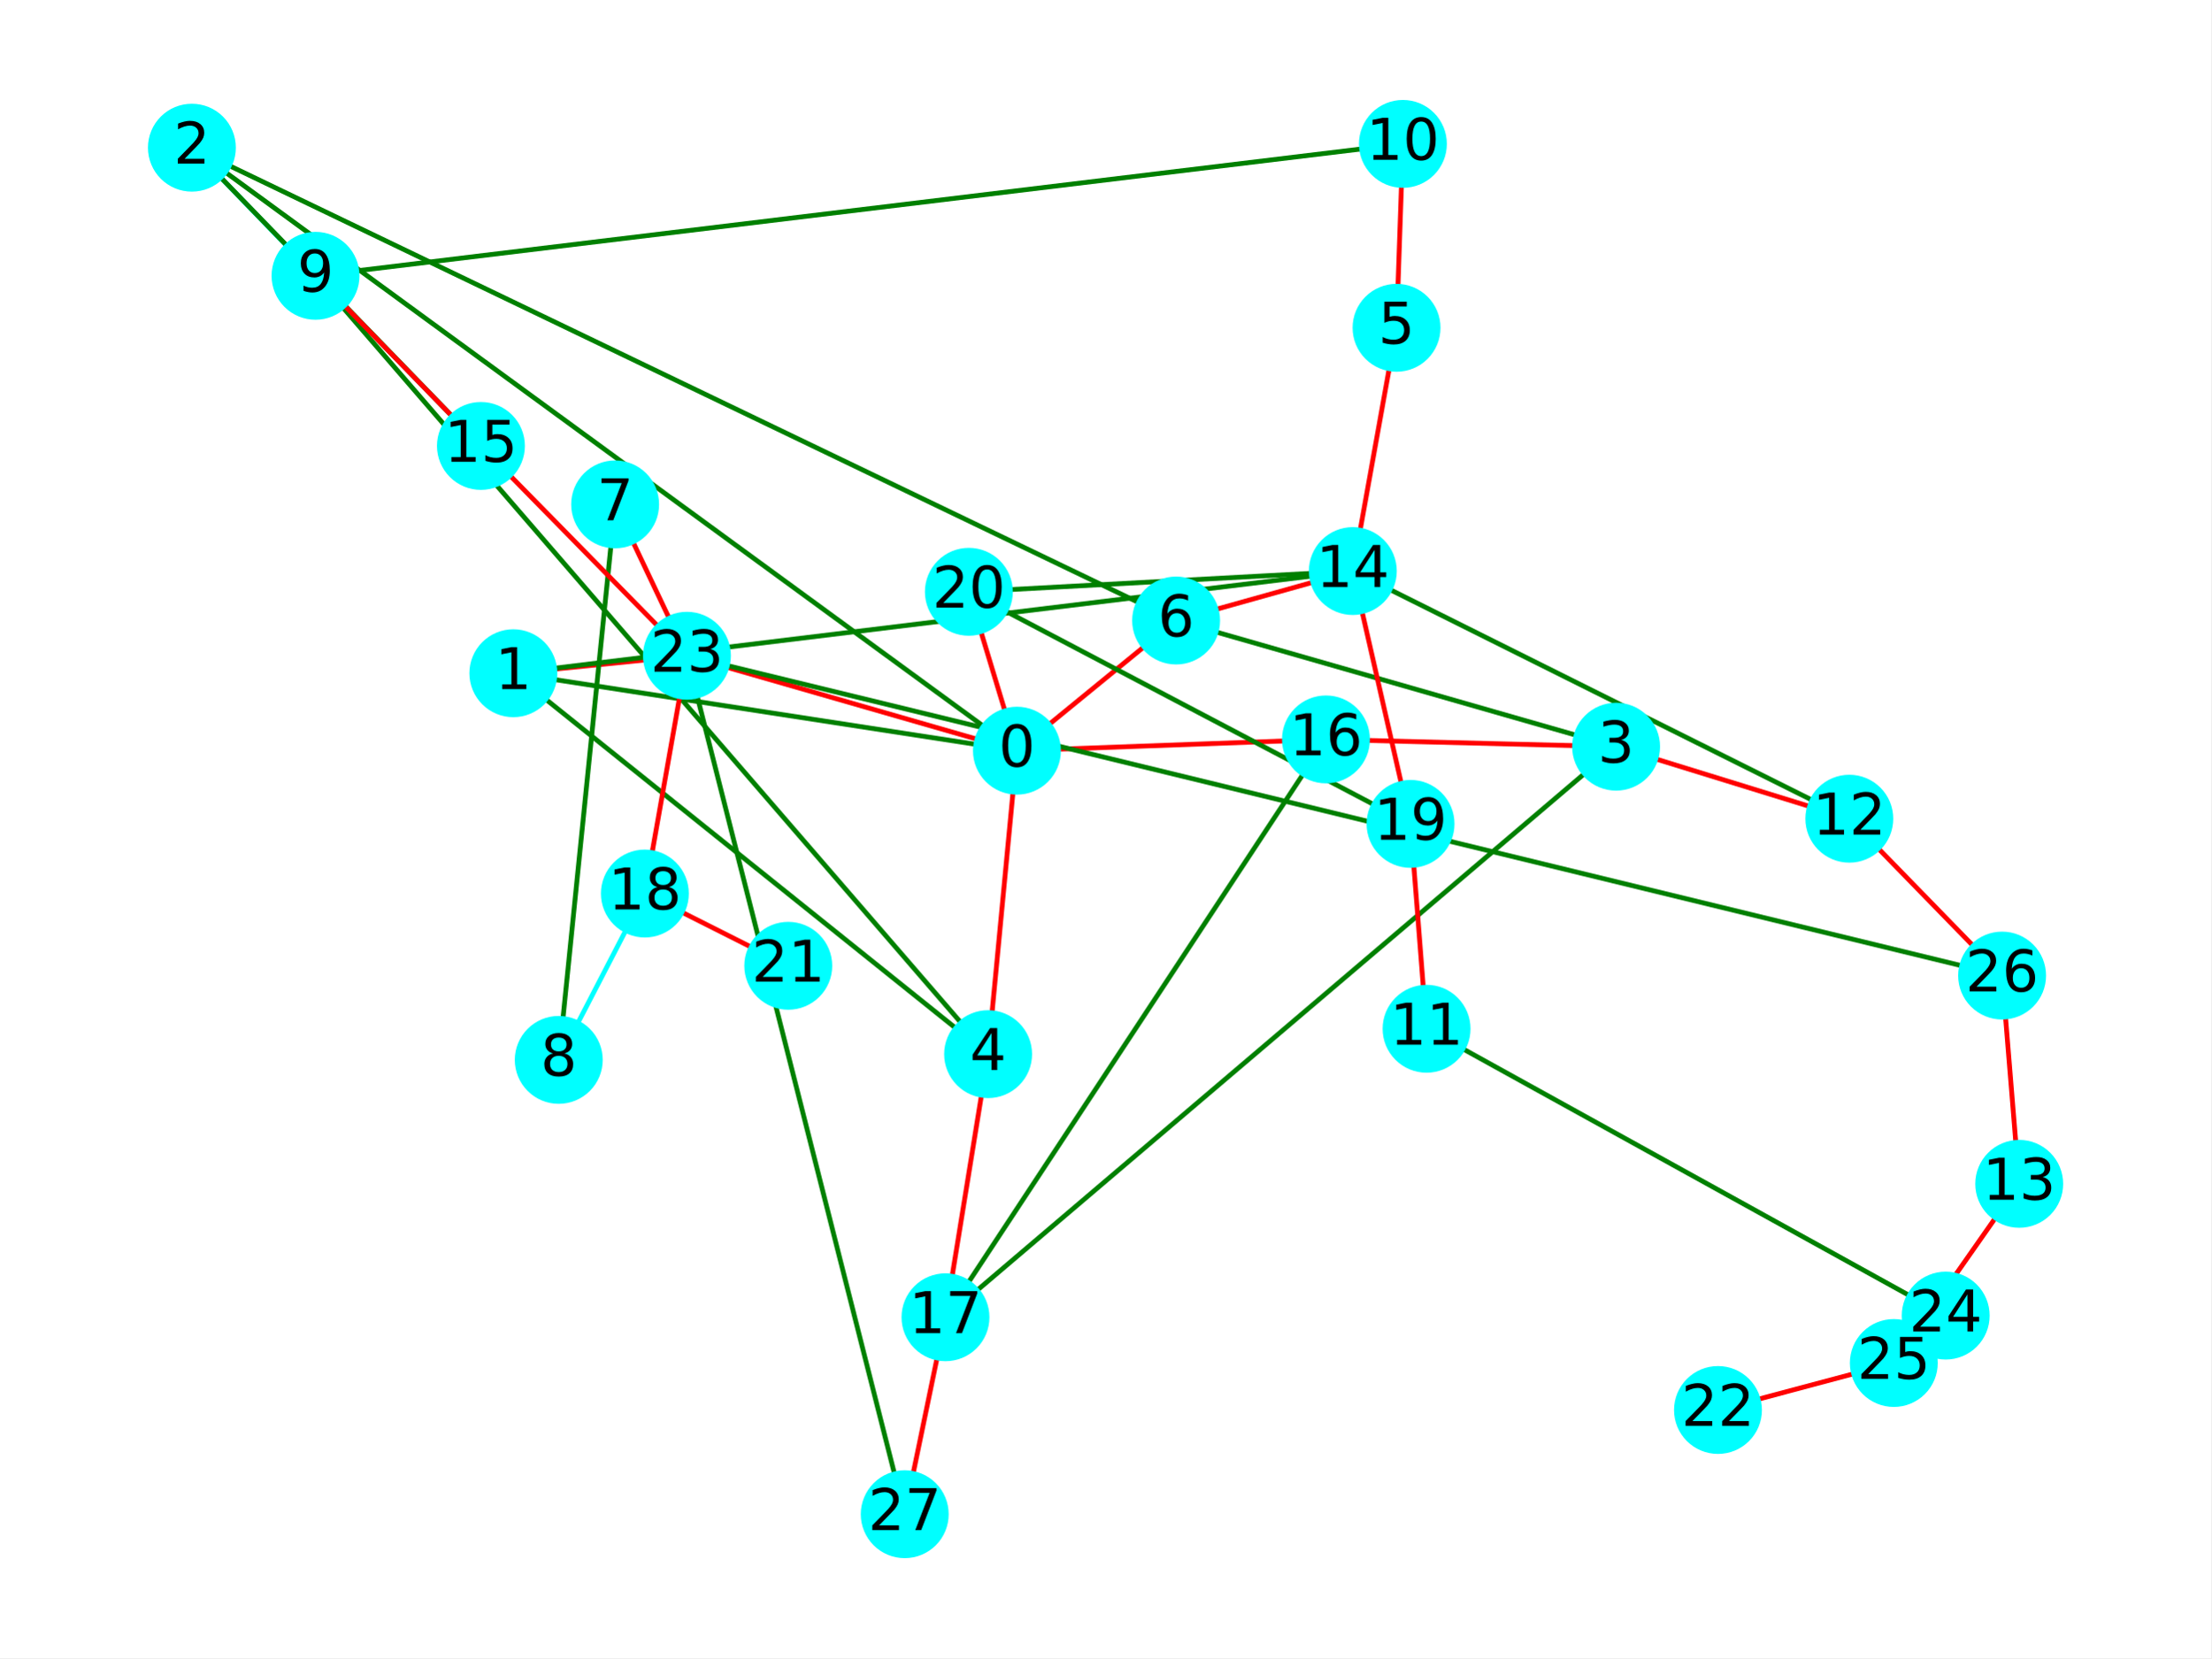
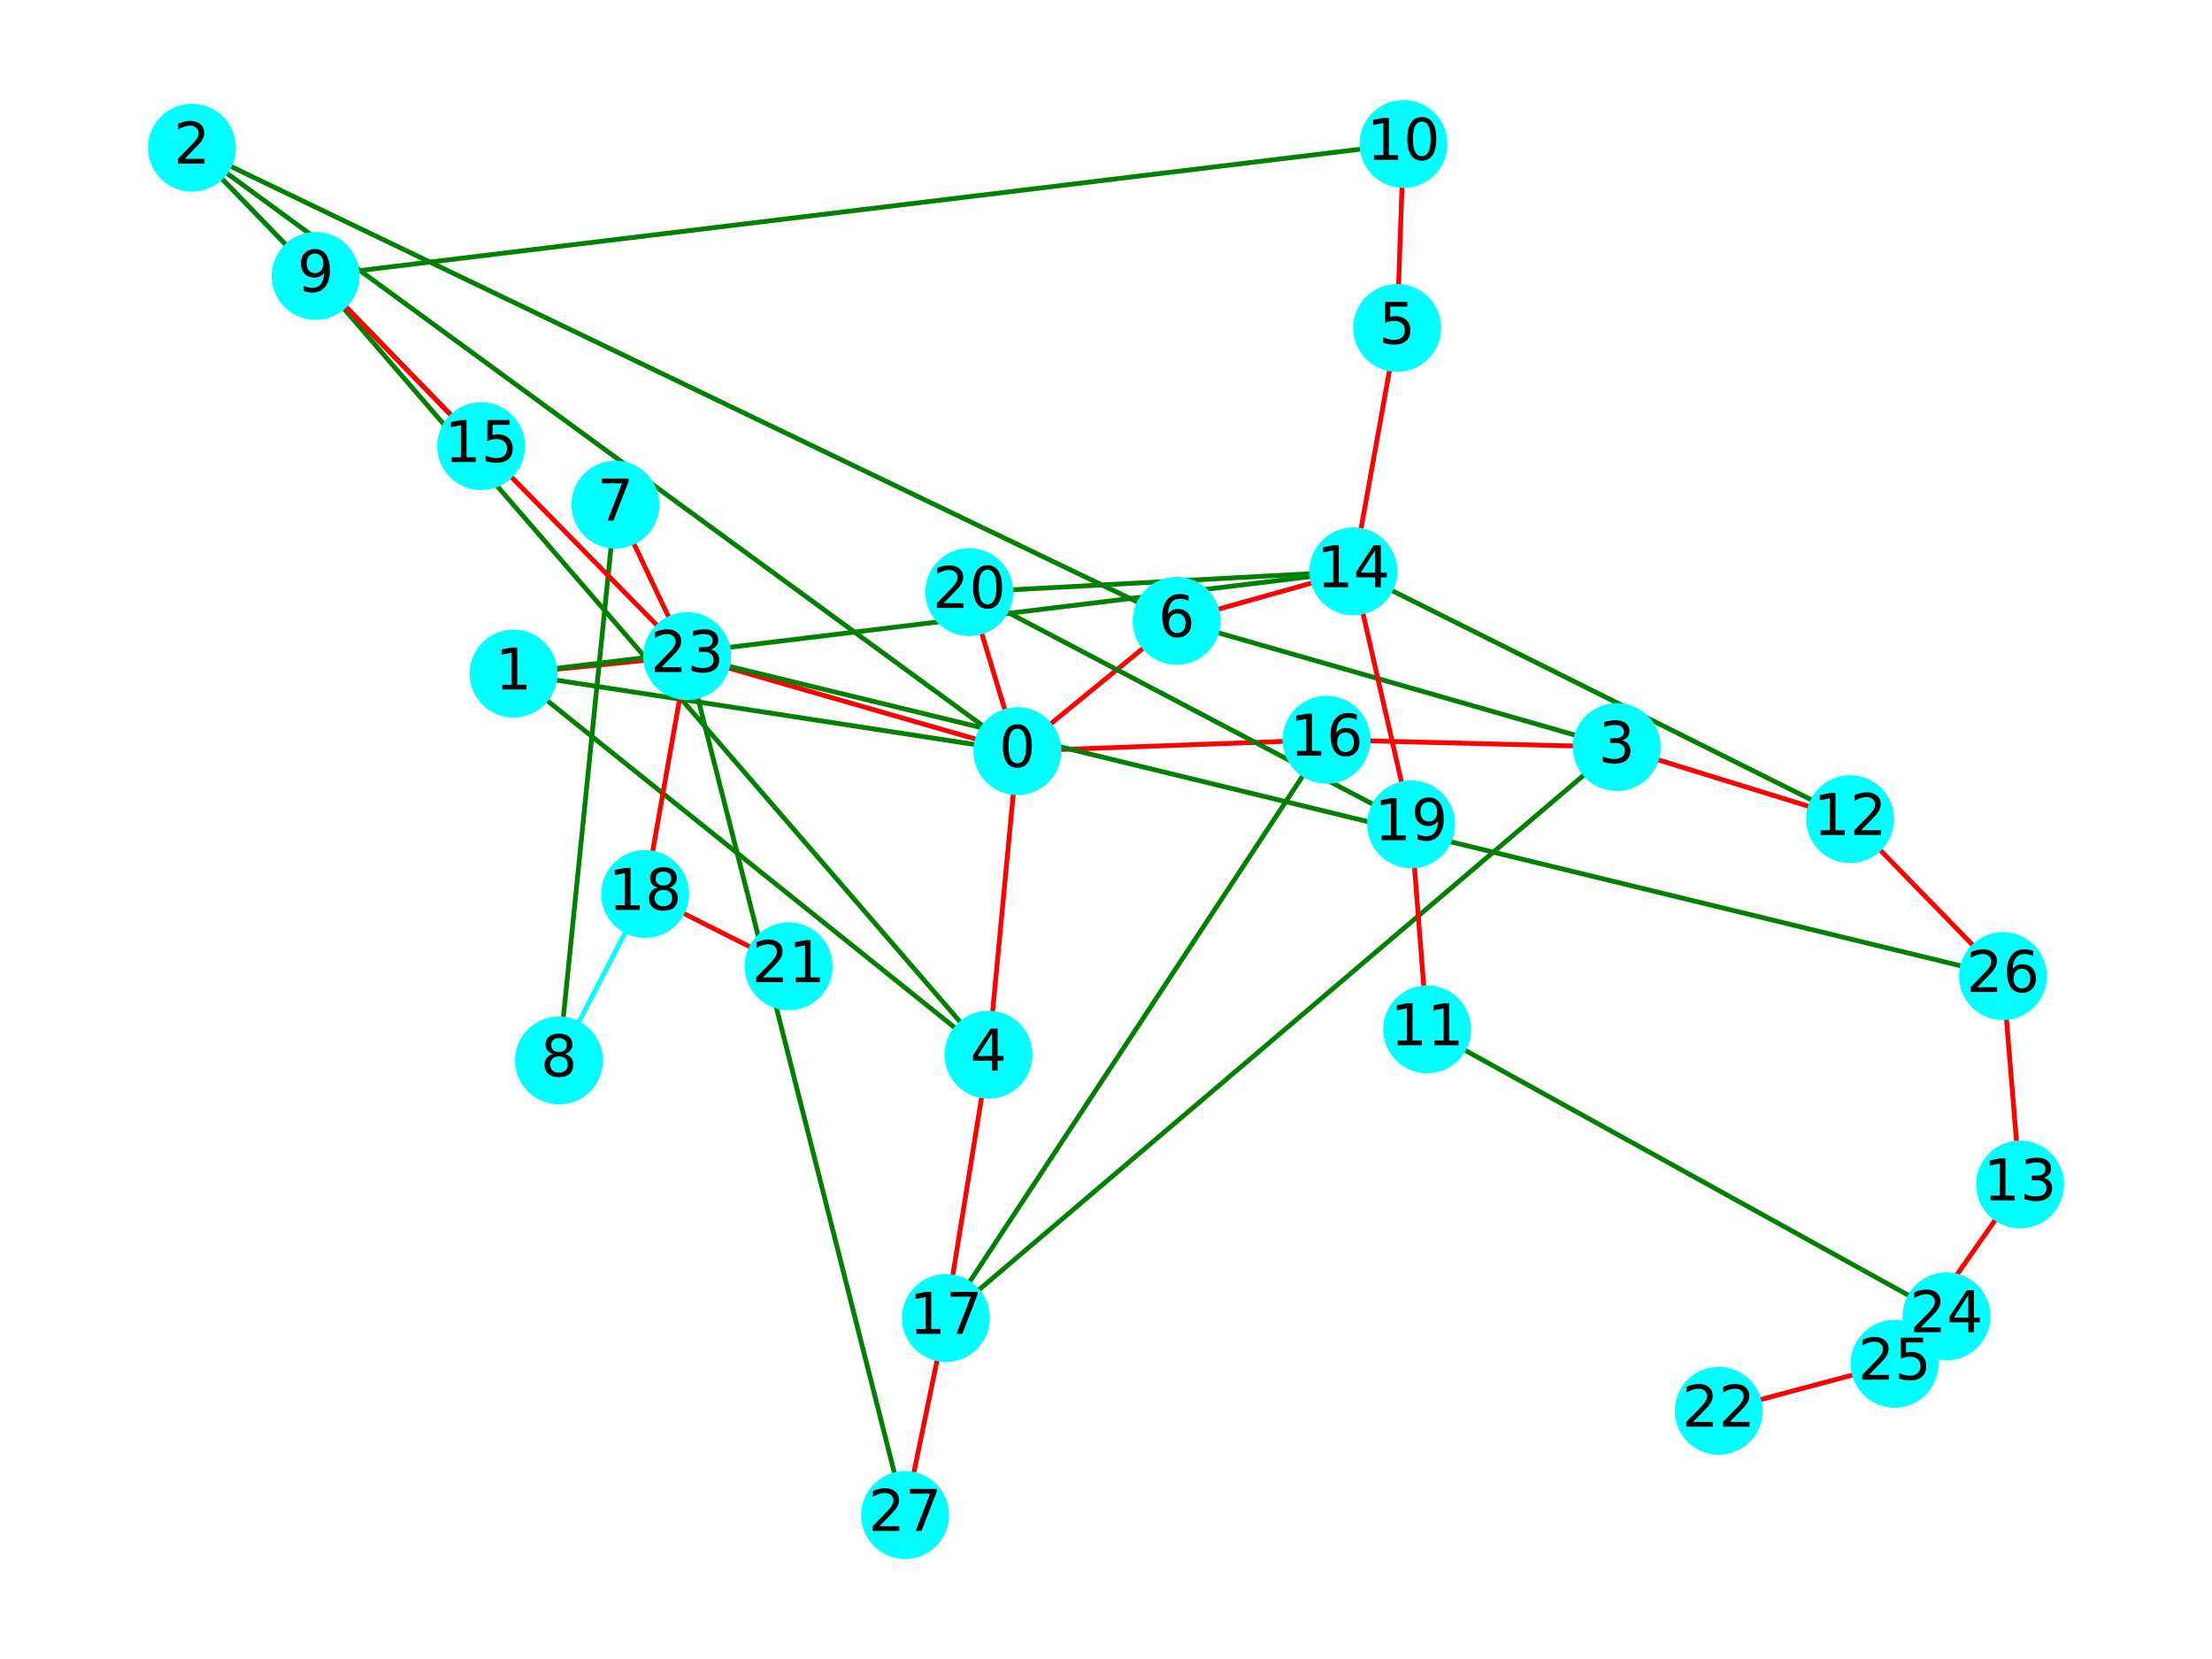
- <svg xmlns="http://www.w3.org/2000/svg" xmlns:xlink="http://www.w3.org/1999/xlink" width="460.8pt" height="345.6pt" viewBox="0 0 460.8 345.6" version="1.1">
+ <svg xmlns="http://www.w3.org/2000/svg" xmlns:xlink="http://www.w3.org/1999/xlink" width="614.4" height="460.8" version="1.1" viewBox="0 0 460.8 345.6">
  <defs>
-     <style type="text/css">*{stroke-linejoin: round; stroke-linecap: butt}</style>
+     <style type="text/css">*{stroke-linejoin:round;stroke-linecap:butt}</style>
  </defs>
  <g id="figure_1">
    <g id="patch_1">
-       <path d="M 0 345.6  L 460.8 345.6  L 460.8 0  L 0 0  z " style="fill: #ffffff" />
+       <path d="M 0 345.6 L 460.8 345.6 L 460.8 0 L 0 0 z" style="fill:#fff" />
    </g>
    <g id="axes_1">
      <g id="LineCollection_1">
-         <path d="M 211.931 156.465  L 143.156 136.679  " clip-path="url(#p748994d737)" style="fill: none; stroke: #ff0000" />
-         <path d="M 211.931 156.465  L 201.912 123.346  " clip-path="url(#p748994d737)" style="fill: none; stroke: #ff0000" />
-         <path d="M 211.931 156.465  L 205.924 219.719  " clip-path="url(#p748994d737)" style="fill: none; stroke: #ff0000" />
-         <path d="M 211.931 156.465  L 276.335 154.115  " clip-path="url(#p748994d737)" style="fill: none; stroke: #ff0000" />
-         <path d="M 211.931 156.465  L 245.105 129.333  " clip-path="url(#p748994d737)" style="fill: none; stroke: #ff0000" />
-         <path d="M 211.931 156.465  L 106.978 140.32  " clip-path="url(#p748994d737)" style="fill: none; stroke: #008000" />
-         <path d="M 211.931 156.465  L 39.987 30.776  " clip-path="url(#p748994d737)" style="fill: none; stroke: #008000" />
-         <path d="M 106.978 140.32  L 143.156 136.679  " clip-path="url(#p748994d737)" style="fill: none; stroke: #ff0000" />
-         <path d="M 106.978 140.32  L 281.933 119.023  " clip-path="url(#p748994d737)" style="fill: none; stroke: #008000" />
-         <path d="M 106.978 140.32  L 205.924 219.719  " clip-path="url(#p748994d737)" style="fill: none; stroke: #008000" />
-         <path d="M 39.987 30.776  L 65.751 57.48  " clip-path="url(#p748994d737)" style="fill: none; stroke: #00ffff" />
-         <path d="M 39.987 30.776  L 245.105 129.333  " clip-path="url(#p748994d737)" style="fill: none; stroke: #008000" />
-         <path d="M 39.987 30.776  L 100.223 92.941  " clip-path="url(#p748994d737)" style="fill: none; stroke: #008000" />
-         <path d="M 336.802 155.631  L 385.408 170.642  " clip-path="url(#p748994d737)" style="fill: none; stroke: #ff0000" />
-         <path d="M 336.802 155.631  L 276.335 154.115  " clip-path="url(#p748994d737)" style="fill: none; stroke: #ff0000" />
-         <path d="M 336.802 155.631  L 197.04 274.56  " clip-path="url(#p748994d737)" style="fill: none; stroke: #008000" />
-         <path d="M 336.802 155.631  L 245.105 129.333  " clip-path="url(#p748994d737)" style="fill: none; stroke: #008000" />
-         <path d="M 205.924 219.719  L 197.04 274.56  " clip-path="url(#p748994d737)" style="fill: none; stroke: #ff0000" />
-         <path d="M 205.924 219.719  L 65.751 57.48  " clip-path="url(#p748994d737)" style="fill: none; stroke: #008000" />
-         <path d="M 291.045 68.318  L 292.369 29.99  " clip-path="url(#p748994d737)" style="fill: none; stroke: #ff0000" />
-         <path d="M 291.045 68.318  L 281.933 119.023  " clip-path="url(#p748994d737)" style="fill: none; stroke: #ff0000" />
-         <path d="M 245.105 129.333  L 281.933 119.023  " clip-path="url(#p748994d737)" style="fill: none; stroke: #ff0000" />
-         <path d="M 128.191 105.124  L 143.156 136.679  " clip-path="url(#p748994d737)" style="fill: none; stroke: #ff0000" />
-         <path d="M 128.191 105.124  L 116.442 220.915  " clip-path="url(#p748994d737)" style="fill: none; stroke: #008000" />
-         <path d="M 116.442 220.915  L 134.388 186.238  " clip-path="url(#p748994d737)" style="fill: none; stroke: #00ffff" />
-         <path d="M 65.751 57.48  L 100.223 92.941  " clip-path="url(#p748994d737)" style="fill: none; stroke: #ff0000" />
-         <path d="M 65.751 57.48  L 292.369 29.99  " clip-path="url(#p748994d737)" style="fill: none; stroke: #008000" />
-         <path d="M 297.302 214.429  L 293.961 171.722  " clip-path="url(#p748994d737)" style="fill: none; stroke: #ff0000" />
-         <path d="M 297.302 214.429  L 405.491 274.214  " clip-path="url(#p748994d737)" style="fill: none; stroke: #008000" />
-         <path d="M 385.408 170.642  L 417.246 203.341  " clip-path="url(#p748994d737)" style="fill: none; stroke: #ff0000" />
-         <path d="M 385.408 170.642  L 281.933 119.023  " clip-path="url(#p748994d737)" style="fill: none; stroke: #008000" />
-         <path d="M 420.813 246.753  L 417.246 203.341  " clip-path="url(#p748994d737)" style="fill: none; stroke: #ff0000" />
-         <path d="M 420.813 246.753  L 394.679 284.095  " clip-path="url(#p748994d737)" style="fill: none; stroke: #ff0000" />
-         <path d="M 281.933 119.023  L 293.961 171.722  " clip-path="url(#p748994d737)" style="fill: none; stroke: #ff0000" />
-         <path d="M 281.933 119.023  L 201.912 123.346  " clip-path="url(#p748994d737)" style="fill: none; stroke: #008000" />
-         <path d="M 100.223 92.941  L 143.156 136.679  " clip-path="url(#p748994d737)" style="fill: none; stroke: #ff0000" />
-         <path d="M 276.335 154.115  L 197.04 274.56  " clip-path="url(#p748994d737)" style="fill: none; stroke: #008000" />
-         <path d="M 197.04 274.56  L 188.546 315.61  " clip-path="url(#p748994d737)" style="fill: none; stroke: #ff0000" />
-         <path d="M 134.388 186.238  L 143.156 136.679  " clip-path="url(#p748994d737)" style="fill: none; stroke: #ff0000" />
-         <path d="M 134.388 186.238  L 164.274 201.302  " clip-path="url(#p748994d737)" style="fill: none; stroke: #ff0000" />
-         <path d="M 293.961 171.722  L 201.912 123.346  " clip-path="url(#p748994d737)" style="fill: none; stroke: #008000" />
-         <path d="M 358.035 293.889  L 394.679 284.095  " clip-path="url(#p748994d737)" style="fill: none; stroke: #ff0000" />
-         <path d="M 143.156 136.679  L 188.546 315.61  " clip-path="url(#p748994d737)" style="fill: none; stroke: #008000" />
-         <path d="M 143.156 136.679  L 417.246 203.341  " clip-path="url(#p748994d737)" style="fill: none; stroke: #008000" />
-         <path d="M 405.491 274.214  L 394.679 284.095  " clip-path="url(#p748994d737)" style="fill: none; stroke: #ff0000" />
+         <path d="M 211.931 156.465 L 143.156 136.679" clip-path="url(#p748994d737)" style="fill:none;stroke:red" />
+         <path d="M 211.931 156.465 L 201.912 123.346" clip-path="url(#p748994d737)" style="fill:none;stroke:red" />
+         <path d="M 211.931 156.465 L 205.924 219.719" clip-path="url(#p748994d737)" style="fill:none;stroke:red" />
+         <path d="M 211.931 156.465 L 276.335 154.115" clip-path="url(#p748994d737)" style="fill:none;stroke:red" />
+         <path d="M 211.931 156.465 L 245.105 129.333" clip-path="url(#p748994d737)" style="fill:none;stroke:red" />
+         <path d="M 211.931 156.465 L 106.978 140.32" clip-path="url(#p748994d737)" style="fill:none;stroke:green" />
+         <path d="M 211.931 156.465 L 39.987 30.776" clip-path="url(#p748994d737)" style="fill:none;stroke:green" />
+         <path d="M 106.978 140.32 L 143.156 136.679" clip-path="url(#p748994d737)" style="fill:none;stroke:red" />
+         <path d="M 106.978 140.32 L 281.933 119.023" clip-path="url(#p748994d737)" style="fill:none;stroke:green" />
+         <path d="M 106.978 140.32 L 205.924 219.719" clip-path="url(#p748994d737)" style="fill:none;stroke:green" />
+         <path d="M 39.987 30.776 L 65.751 57.48" clip-path="url(#p748994d737)" style="fill:none;stroke:#0ff" />
+         <path d="M 39.987 30.776 L 245.105 129.333" clip-path="url(#p748994d737)" style="fill:none;stroke:green" />
+         <path d="M 39.987 30.776 L 100.223 92.941" clip-path="url(#p748994d737)" style="fill:none;stroke:green" />
+         <path d="M 336.802 155.631 L 385.408 170.642" clip-path="url(#p748994d737)" style="fill:none;stroke:red" />
+         <path d="M 336.802 155.631 L 276.335 154.115" clip-path="url(#p748994d737)" style="fill:none;stroke:red" />
+         <path d="M 336.802 155.631 L 197.04 274.56" clip-path="url(#p748994d737)" style="fill:none;stroke:green" />
+         <path d="M 336.802 155.631 L 245.105 129.333" clip-path="url(#p748994d737)" style="fill:none;stroke:green" />
+         <path d="M 205.924 219.719 L 197.04 274.56" clip-path="url(#p748994d737)" style="fill:none;stroke:red" />
+         <path d="M 205.924 219.719 L 65.751 57.48" clip-path="url(#p748994d737)" style="fill:none;stroke:green" />
+         <path d="M 291.045 68.318 L 292.369 29.99" clip-path="url(#p748994d737)" style="fill:none;stroke:red" />
+         <path d="M 291.045 68.318 L 281.933 119.023" clip-path="url(#p748994d737)" style="fill:none;stroke:red" />
+         <path d="M 245.105 129.333 L 281.933 119.023" clip-path="url(#p748994d737)" style="fill:none;stroke:red" />
+         <path d="M 128.191 105.124 L 143.156 136.679" clip-path="url(#p748994d737)" style="fill:none;stroke:red" />
+         <path d="M 128.191 105.124 L 116.442 220.915" clip-path="url(#p748994d737)" style="fill:none;stroke:green" />
+         <path d="M 116.442 220.915 L 134.388 186.238" clip-path="url(#p748994d737)" style="fill:none;stroke:#0ff" />
+         <path d="M 65.751 57.48 L 100.223 92.941" clip-path="url(#p748994d737)" style="fill:none;stroke:red" />
+         <path d="M 65.751 57.48 L 292.369 29.99" clip-path="url(#p748994d737)" style="fill:none;stroke:green" />
+         <path d="M 297.302 214.429 L 293.961 171.722" clip-path="url(#p748994d737)" style="fill:none;stroke:red" />
+         <path d="M 297.302 214.429 L 405.491 274.214" clip-path="url(#p748994d737)" style="fill:none;stroke:green" />
+         <path d="M 385.408 170.642 L 417.246 203.341" clip-path="url(#p748994d737)" style="fill:none;stroke:red" />
+         <path d="M 385.408 170.642 L 281.933 119.023" clip-path="url(#p748994d737)" style="fill:none;stroke:green" />
+         <path d="M 420.813 246.753 L 417.246 203.341" clip-path="url(#p748994d737)" style="fill:none;stroke:red" />
+         <path d="M 420.813 246.753 L 394.679 284.095" clip-path="url(#p748994d737)" style="fill:none;stroke:red" />
+         <path d="M 281.933 119.023 L 293.961 171.722" clip-path="url(#p748994d737)" style="fill:none;stroke:red" />
+         <path d="M 281.933 119.023 L 201.912 123.346" clip-path="url(#p748994d737)" style="fill:none;stroke:green" />
+         <path d="M 100.223 92.941 L 143.156 136.679" clip-path="url(#p748994d737)" style="fill:none;stroke:red" />
+         <path d="M 276.335 154.115 L 197.04 274.56" clip-path="url(#p748994d737)" style="fill:none;stroke:green" />
+         <path d="M 197.04 274.56 L 188.546 315.61" clip-path="url(#p748994d737)" style="fill:none;stroke:red" />
+         <path d="M 134.388 186.238 L 143.156 136.679" clip-path="url(#p748994d737)" style="fill:none;stroke:red" />
+         <path d="M 134.388 186.238 L 164.274 201.302" clip-path="url(#p748994d737)" style="fill:none;stroke:red" />
+         <path d="M 293.961 171.722 L 201.912 123.346" clip-path="url(#p748994d737)" style="fill:none;stroke:green" />
+         <path d="M 358.035 293.889 L 394.679 284.095" clip-path="url(#p748994d737)" style="fill:none;stroke:red" />
+         <path d="M 143.156 136.679 L 188.546 315.61" clip-path="url(#p748994d737)" style="fill:none;stroke:green" />
+         <path d="M 143.156 136.679 L 417.246 203.341" clip-path="url(#p748994d737)" style="fill:none;stroke:green" />
+         <path d="M 405.491 274.214 L 394.679 284.095" clip-path="url(#p748994d737)" style="fill:none;stroke:red" />
      </g>
      <g id="PathCollection_1">
        <defs>
-           <path id="C0_0_2c09fe6705" d="M 0 8.66  C 2.297 8.66 4.5 7.748 6.124 6.124  C 7.748 4.5 8.66 2.297 8.66 -0  C 8.66 -2.297 7.748 -4.5 6.124 -6.124  C 4.5 -7.748 2.297 -8.66 0 -8.66  C -2.297 -8.66 -4.5 -7.748 -6.124 -6.124  C -7.748 -4.5 -8.66 -2.297 -8.66 0  C -8.66 2.297 -7.748 4.5 -6.124 6.124  C -4.5 7.748 -2.297 8.66 0 8.66  z " />
+           <path id="C0_0_2c09fe6705" d="M 0 8.66 C 2.297 8.66 4.5 7.748 6.124 6.124 C 7.748 4.5 8.66 2.297 8.66 -0 C 8.66 -2.297 7.748 -4.5 6.124 -6.124 C 4.5 -7.748 2.297 -8.66 0 -8.66 C -2.297 -8.66 -4.5 -7.748 -6.124 -6.124 C -7.748 -4.5 -8.66 -2.297 -8.66 0 C -8.66 2.297 -7.748 4.5 -6.124 6.124 C -4.5 7.748 -2.297 8.66 0 8.66 z" />
        </defs>
        <g clip-path="url(#p748994d737)">
-           <use xlink:href="#C0_0_2c09fe6705" x="211.931" y="156.465" style="fill: #00ffff; stroke: #00ffff" />
-         </g>
-         <g clip-path="url(#p748994d737)">
-           <use xlink:href="#C0_0_2c09fe6705" x="106.978" y="140.32" style="fill: #00ffff; stroke: #00ffff" />
-         </g>
-         <g clip-path="url(#p748994d737)">
-           <use xlink:href="#C0_0_2c09fe6705" x="39.987" y="30.776" style="fill: #00ffff; stroke: #00ffff" />
-         </g>
-         <g clip-path="url(#p748994d737)">
-           <use xlink:href="#C0_0_2c09fe6705" x="336.802" y="155.631" style="fill: #00ffff; stroke: #00ffff" />
-         </g>
-         <g clip-path="url(#p748994d737)">
-           <use xlink:href="#C0_0_2c09fe6705" x="205.924" y="219.719" style="fill: #00ffff; stroke: #00ffff" />
-         </g>
-         <g clip-path="url(#p748994d737)">
-           <use xlink:href="#C0_0_2c09fe6705" x="291.045" y="68.318" style="fill: #00ffff; stroke: #00ffff" />
-         </g>
-         <g clip-path="url(#p748994d737)">
-           <use xlink:href="#C0_0_2c09fe6705" x="245.105" y="129.333" style="fill: #00ffff; stroke: #00ffff" />
-         </g>
-         <g clip-path="url(#p748994d737)">
-           <use xlink:href="#C0_0_2c09fe6705" x="128.191" y="105.124" style="fill: #00ffff; stroke: #00ffff" />
-         </g>
-         <g clip-path="url(#p748994d737)">
-           <use xlink:href="#C0_0_2c09fe6705" x="116.442" y="220.915" style="fill: #00ffff; stroke: #00ffff" />
-         </g>
-         <g clip-path="url(#p748994d737)">
-           <use xlink:href="#C0_0_2c09fe6705" x="65.751" y="57.48" style="fill: #00ffff; stroke: #00ffff" />
-         </g>
-         <g clip-path="url(#p748994d737)">
-           <use xlink:href="#C0_0_2c09fe6705" x="292.369" y="29.99" style="fill: #00ffff; stroke: #00ffff" />
-         </g>
-         <g clip-path="url(#p748994d737)">
-           <use xlink:href="#C0_0_2c09fe6705" x="297.302" y="214.429" style="fill: #00ffff; stroke: #00ffff" />
-         </g>
-         <g clip-path="url(#p748994d737)">
-           <use xlink:href="#C0_0_2c09fe6705" x="385.408" y="170.642" style="fill: #00ffff; stroke: #00ffff" />
-         </g>
-         <g clip-path="url(#p748994d737)">
-           <use xlink:href="#C0_0_2c09fe6705" x="420.813" y="246.753" style="fill: #00ffff; stroke: #00ffff" />
-         </g>
-         <g clip-path="url(#p748994d737)">
-           <use xlink:href="#C0_0_2c09fe6705" x="281.933" y="119.023" style="fill: #00ffff; stroke: #00ffff" />
-         </g>
-         <g clip-path="url(#p748994d737)">
-           <use xlink:href="#C0_0_2c09fe6705" x="100.223" y="92.941" style="fill: #00ffff; stroke: #00ffff" />
-         </g>
-         <g clip-path="url(#p748994d737)">
-           <use xlink:href="#C0_0_2c09fe6705" x="276.335" y="154.115" style="fill: #00ffff; stroke: #00ffff" />
-         </g>
-         <g clip-path="url(#p748994d737)">
-           <use xlink:href="#C0_0_2c09fe6705" x="197.04" y="274.56" style="fill: #00ffff; stroke: #00ffff" />
-         </g>
-         <g clip-path="url(#p748994d737)">
-           <use xlink:href="#C0_0_2c09fe6705" x="134.388" y="186.238" style="fill: #00ffff; stroke: #00ffff" />
-         </g>
-         <g clip-path="url(#p748994d737)">
-           <use xlink:href="#C0_0_2c09fe6705" x="293.961" y="171.722" style="fill: #00ffff; stroke: #00ffff" />
-         </g>
-         <g clip-path="url(#p748994d737)">
-           <use xlink:href="#C0_0_2c09fe6705" x="201.912" y="123.346" style="fill: #00ffff; stroke: #00ffff" />
-         </g>
-         <g clip-path="url(#p748994d737)">
-           <use xlink:href="#C0_0_2c09fe6705" x="164.274" y="201.302" style="fill: #00ffff; stroke: #00ffff" />
-         </g>
-         <g clip-path="url(#p748994d737)">
-           <use xlink:href="#C0_0_2c09fe6705" x="358.035" y="293.889" style="fill: #00ffff; stroke: #00ffff" />
-         </g>
-         <g clip-path="url(#p748994d737)">
-           <use xlink:href="#C0_0_2c09fe6705" x="143.156" y="136.679" style="fill: #00ffff; stroke: #00ffff" />
-         </g>
-         <g clip-path="url(#p748994d737)">
-           <use xlink:href="#C0_0_2c09fe6705" x="405.491" y="274.214" style="fill: #00ffff; stroke: #00ffff" />
-         </g>
-         <g clip-path="url(#p748994d737)">
-           <use xlink:href="#C0_0_2c09fe6705" x="394.679" y="284.095" style="fill: #00ffff; stroke: #00ffff" />
-         </g>
-         <g clip-path="url(#p748994d737)">
-           <use xlink:href="#C0_0_2c09fe6705" x="417.246" y="203.341" style="fill: #00ffff; stroke: #00ffff" />
-         </g>
-         <g clip-path="url(#p748994d737)">
-           <use xlink:href="#C0_0_2c09fe6705" x="188.546" y="315.61" style="fill: #00ffff; stroke: #00ffff" />
+           <use x="211.931" y="156.465" xlink:href="#C0_0_2c09fe6705" style="fill:#0ff;stroke:#0ff" />
+         </g>
+         <g clip-path="url(#p748994d737)">
+           <use x="106.978" y="140.32" xlink:href="#C0_0_2c09fe6705" style="fill:#0ff;stroke:#0ff" />
+         </g>
+         <g clip-path="url(#p748994d737)">
+           <use x="39.987" y="30.776" xlink:href="#C0_0_2c09fe6705" style="fill:#0ff;stroke:#0ff" />
+         </g>
+         <g clip-path="url(#p748994d737)">
+           <use x="336.802" y="155.631" xlink:href="#C0_0_2c09fe6705" style="fill:#0ff;stroke:#0ff" />
+         </g>
+         <g clip-path="url(#p748994d737)">
+           <use x="205.924" y="219.719" xlink:href="#C0_0_2c09fe6705" style="fill:#0ff;stroke:#0ff" />
+         </g>
+         <g clip-path="url(#p748994d737)">
+           <use x="291.045" y="68.318" xlink:href="#C0_0_2c09fe6705" style="fill:#0ff;stroke:#0ff" />
+         </g>
+         <g clip-path="url(#p748994d737)">
+           <use x="245.105" y="129.333" xlink:href="#C0_0_2c09fe6705" style="fill:#0ff;stroke:#0ff" />
+         </g>
+         <g clip-path="url(#p748994d737)">
+           <use x="128.191" y="105.124" xlink:href="#C0_0_2c09fe6705" style="fill:#0ff;stroke:#0ff" />
+         </g>
+         <g clip-path="url(#p748994d737)">
+           <use x="116.442" y="220.915" xlink:href="#C0_0_2c09fe6705" style="fill:#0ff;stroke:#0ff" />
+         </g>
+         <g clip-path="url(#p748994d737)">
+           <use x="65.751" y="57.48" xlink:href="#C0_0_2c09fe6705" style="fill:#0ff;stroke:#0ff" />
+         </g>
+         <g clip-path="url(#p748994d737)">
+           <use x="292.369" y="29.99" xlink:href="#C0_0_2c09fe6705" style="fill:#0ff;stroke:#0ff" />
+         </g>
+         <g clip-path="url(#p748994d737)">
+           <use x="297.302" y="214.429" xlink:href="#C0_0_2c09fe6705" style="fill:#0ff;stroke:#0ff" />
+         </g>
+         <g clip-path="url(#p748994d737)">
+           <use x="385.408" y="170.642" xlink:href="#C0_0_2c09fe6705" style="fill:#0ff;stroke:#0ff" />
+         </g>
+         <g clip-path="url(#p748994d737)">
+           <use x="420.813" y="246.753" xlink:href="#C0_0_2c09fe6705" style="fill:#0ff;stroke:#0ff" />
+         </g>
+         <g clip-path="url(#p748994d737)">
+           <use x="281.933" y="119.023" xlink:href="#C0_0_2c09fe6705" style="fill:#0ff;stroke:#0ff" />
+         </g>
+         <g clip-path="url(#p748994d737)">
+           <use x="100.223" y="92.941" xlink:href="#C0_0_2c09fe6705" style="fill:#0ff;stroke:#0ff" />
+         </g>
+         <g clip-path="url(#p748994d737)">
+           <use x="276.335" y="154.115" xlink:href="#C0_0_2c09fe6705" style="fill:#0ff;stroke:#0ff" />
+         </g>
+         <g clip-path="url(#p748994d737)">
+           <use x="197.04" y="274.56" xlink:href="#C0_0_2c09fe6705" style="fill:#0ff;stroke:#0ff" />
+         </g>
+         <g clip-path="url(#p748994d737)">
+           <use x="134.388" y="186.238" xlink:href="#C0_0_2c09fe6705" style="fill:#0ff;stroke:#0ff" />
+         </g>
+         <g clip-path="url(#p748994d737)">
+           <use x="293.961" y="171.722" xlink:href="#C0_0_2c09fe6705" style="fill:#0ff;stroke:#0ff" />
+         </g>
+         <g clip-path="url(#p748994d737)">
+           <use x="201.912" y="123.346" xlink:href="#C0_0_2c09fe6705" style="fill:#0ff;stroke:#0ff" />
+         </g>
+         <g clip-path="url(#p748994d737)">
+           <use x="164.274" y="201.302" xlink:href="#C0_0_2c09fe6705" style="fill:#0ff;stroke:#0ff" />
+         </g>
+         <g clip-path="url(#p748994d737)">
+           <use x="358.035" y="293.889" xlink:href="#C0_0_2c09fe6705" style="fill:#0ff;stroke:#0ff" />
+         </g>
+         <g clip-path="url(#p748994d737)">
+           <use x="143.156" y="136.679" xlink:href="#C0_0_2c09fe6705" style="fill:#0ff;stroke:#0ff" />
+         </g>
+         <g clip-path="url(#p748994d737)">
+           <use x="405.491" y="274.214" xlink:href="#C0_0_2c09fe6705" style="fill:#0ff;stroke:#0ff" />
+         </g>
+         <g clip-path="url(#p748994d737)">
+           <use x="394.679" y="284.095" xlink:href="#C0_0_2c09fe6705" style="fill:#0ff;stroke:#0ff" />
+         </g>
+         <g clip-path="url(#p748994d737)">
+           <use x="417.246" y="203.341" xlink:href="#C0_0_2c09fe6705" style="fill:#0ff;stroke:#0ff" />
+         </g>
+         <g clip-path="url(#p748994d737)">
+           <use x="188.546" y="315.61" xlink:href="#C0_0_2c09fe6705" style="fill:#0ff;stroke:#0ff" />
        </g>
      </g>
      <g id="text_1">
        <g clip-path="url(#p748994d737)">
          <g transform="translate(208.1132 159.7765) scale(0.12 -0.12)">
            <defs>
-               <path id="DejaVuSans-30" d="M 2034 4250  Q 1547 4250 1301 3770  Q 1056 3291 1056 2328  Q 1056 1369 1301 889  Q 1547 409 2034 409  Q 2525 409 2770 889  Q 3016 1369 3016 2328  Q 3016 3291 2770 3770  Q 2525 4250 2034 4250  z M 2034 4750  Q 2819 4750 3233 4129  Q 3647 3509 3647 2328  Q 3647 1150 3233 529  Q 2819 -91 2034 -91  Q 1250 -91 836 529  Q 422 1150 422 2328  Q 422 3509 836 4129  Q 1250 4750 2034 4750  z " transform="scale(0.015625)" />
+               <path id="DejaVuSans-30" d="M 2034 4250 Q 1547 4250 1301 3770 Q 1056 3291 1056 2328 Q 1056 1369 1301 889 Q 1547 409 2034 409 Q 2525 409 2770 889 Q 3016 1369 3016 2328 Q 3016 3291 2770 3770 Q 2525 4250 2034 4250 z M 2034 4750 Q 2819 4750 3233 4129 Q 3647 3509 3647 2328 Q 3647 1150 3233 529 Q 2819 -91 2034 -91 Q 1250 -91 836 529 Q 422 1150 422 2328 Q 422 3509 836 4129 Q 1250 4750 2034 4750 z" transform="scale(0.015625)" />
            </defs>
            <use xlink:href="#DejaVuSans-30" />
          </g>
        </g>
      </g>
      <g id="text_2">
        <g clip-path="url(#p748994d737)">
          <g transform="translate(103.1601 143.6308) scale(0.12 -0.12)">
            <defs>
-               <path id="DejaVuSans-31" d="M 794 531  L 1825 531  L 1825 4091  L 703 3866  L 703 4441  L 1819 4666  L 2450 4666  L 2450 531  L 3481 531  L 3481 0  L 794 0  L 794 531  z " transform="scale(0.015625)" />
+               <path id="DejaVuSans-31" d="M 794 531 L 1825 531 L 1825 4091 L 703 3866 L 703 4441 L 1819 4666 L 2450 4666 L 2450 531 L 3481 531 L 3481 0 L 794 0 L 794 531 z" transform="scale(0.015625)" />
            </defs>
            <use xlink:href="#DejaVuSans-31" />
          </g>
        </g>
      </g>
      <g id="text_3">
        <g clip-path="url(#p748994d737)">
          <g transform="translate(36.16928 34.08712) scale(0.12 -0.12)">
            <defs>
-               <path id="DejaVuSans-32" d="M 1228 531  L 3431 531  L 3431 0  L 469 0  L 469 531  Q 828 903 1448 1529  Q 2069 2156 2228 2338  Q 2531 2678 2651 2914  Q 2772 3150 2772 3378  Q 2772 3750 2511 3984  Q 2250 4219 1831 4219  Q 1534 4219 1204 4116  Q 875 4013 500 3803  L 500 4441  Q 881 4594 1212 4672  Q 1544 4750 1819 4750  Q 2544 4750 2975 4387  Q 3406 4025 3406 3419  Q 3406 3131 3298 2873  Q 3191 2616 2906 2266  Q 2828 2175 2409 1742  Q 1991 1309 1228 531  z " transform="scale(0.015625)" />
+               <path id="DejaVuSans-32" d="M 1228 531 L 3431 531 L 3431 0 L 469 0 L 469 531 Q 828 903 1448 1529 Q 2069 2156 2228 2338 Q 2531 2678 2651 2914 Q 2772 3150 2772 3378 Q 2772 3750 2511 3984 Q 2250 4219 1831 4219 Q 1534 4219 1204 4116 Q 875 4013 500 3803 L 500 4441 Q 881 4594 1212 4672 Q 1544 4750 1819 4750 Q 2544 4750 2975 4387 Q 3406 4025 3406 3419 Q 3406 3131 3298 2873 Q 3191 2616 2906 2266 Q 2828 2175 2409 1742 Q 1991 1309 1228 531 z" transform="scale(0.015625)" />
            </defs>
            <use xlink:href="#DejaVuSans-32" />
          </g>
        </g>
      </g>
      <g id="text_4">
        <g clip-path="url(#p748994d737)">
          <g transform="translate(332.984 158.942) scale(0.12 -0.12)">
            <defs>
-               <path id="DejaVuSans-33" d="M 2597 2516  Q 3050 2419 3304 2112  Q 3559 1806 3559 1356  Q 3559 666 3084 287  Q 2609 -91 1734 -91  Q 1441 -91 1130 -33  Q 819 25 488 141  L 488 750  Q 750 597 1062 519  Q 1375 441 1716 441  Q 2309 441 2620 675  Q 2931 909 2931 1356  Q 2931 1769 2642 2001  Q 2353 2234 1838 2234  L 1294 2234  L 1294 2753  L 1863 2753  Q 2328 2753 2575 2939  Q 2822 3125 2822 3475  Q 2822 3834 2567 4026  Q 2313 4219 1838 4219  Q 1578 4219 1281 4162  Q 984 4106 628 3988  L 628 4550  Q 988 4650 1302 4700  Q 1616 4750 1894 4750  Q 2613 4750 3031 4423  Q 3450 4097 3450 3541  Q 3450 3153 3228 2886  Q 3006 2619 2597 2516  z " transform="scale(0.015625)" />
+               <path id="DejaVuSans-33" d="M 2597 2516 Q 3050 2419 3304 2112 Q 3559 1806 3559 1356 Q 3559 666 3084 287 Q 2609 -91 1734 -91 Q 1441 -91 1130 -33 Q 819 25 488 141 L 488 750 Q 750 597 1062 519 Q 1375 441 1716 441 Q 2309 441 2620 675 Q 2931 909 2931 1356 Q 2931 1769 2642 2001 Q 2353 2234 1838 2234 L 1294 2234 L 1294 2753 L 1863 2753 Q 2328 2753 2575 2939 Q 2822 3125 2822 3475 Q 2822 3834 2567 4026 Q 2313 4219 1838 4219 Q 1578 4219 1281 4162 Q 984 4106 628 3988 L 628 4550 Q 988 4650 1302 4700 Q 1616 4750 1894 4750 Q 2613 4750 3031 4423 Q 3450 4097 3450 3541 Q 3450 3153 3228 2886 Q 3006 2619 2597 2516 z" transform="scale(0.015625)" />
            </defs>
            <use xlink:href="#DejaVuSans-33" />
          </g>
        </g>
      </g>
      <g id="text_5">
        <g clip-path="url(#p748994d737)">
          <g transform="translate(202.1065 223.0301) scale(0.12 -0.12)">
            <defs>
-               <path id="DejaVuSans-34" d="M 2419 4116  L 825 1625  L 2419 1625  L 2419 4116  z M 2253 4666  L 3047 4666  L 3047 1625  L 3713 1625  L 3713 1100  L 3047 1100  L 3047 0  L 2419 0  L 2419 1100  L 313 1100  L 313 1709  L 2253 4666  z " transform="scale(0.015625)" />
+               <path id="DejaVuSans-34" d="M 2419 4116 L 825 1625 L 2419 1625 L 2419 4116 z M 2253 4666 L 3047 4666 L 3047 1625 L 3713 1625 L 3713 1100 L 3047 1100 L 3047 0 L 2419 0 L 2419 1100 L 313 1100 L 313 1709 L 2253 4666 z" transform="scale(0.015625)" />
            </defs>
            <use xlink:href="#DejaVuSans-34" />
          </g>
        </g>
      </g>
      <g id="text_6">
        <g clip-path="url(#p748994d737)">
          <g transform="translate(287.2279 71.62915) scale(0.12 -0.12)">
            <defs>
-               <path id="DejaVuSans-35" d="M 691 4666  L 3169 4666  L 3169 4134  L 1269 4134  L 1269 2991  Q 1406 3038 1543 3061  Q 1681 3084 1819 3084  Q 2600 3084 3056 2656  Q 3513 2228 3513 1497  Q 3513 744 3044 326  Q 2575 -91 1722 -91  Q 1428 -91 1123 -41  Q 819 9 494 109  L 494 744  Q 775 591 1075 516  Q 1375 441 1709 441  Q 2250 441 2565 725  Q 2881 1009 2881 1497  Q 2881 1984 2565 2268  Q 2250 2553 1709 2553  Q 1456 2553 1204 2497  Q 953 2441 691 2322  L 691 4666  z " transform="scale(0.015625)" />
+               <path id="DejaVuSans-35" d="M 691 4666 L 3169 4666 L 3169 4134 L 1269 4134 L 1269 2991 Q 1406 3038 1543 3061 Q 1681 3084 1819 3084 Q 2600 3084 3056 2656 Q 3513 2228 3513 1497 Q 3513 744 3044 326 Q 2575 -91 1722 -91 Q 1428 -91 1123 -41 Q 819 9 494 109 L 494 744 Q 775 591 1075 516 Q 1375 441 1709 441 Q 2250 441 2565 725 Q 2881 1009 2881 1497 Q 2881 1984 2565 2268 Q 2250 2553 1709 2553 Q 1456 2553 1204 2497 Q 953 2441 691 2322 L 691 4666 z" transform="scale(0.015625)" />
            </defs>
            <use xlink:href="#DejaVuSans-35" />
          </g>
        </g>
      </g>
      <g id="text_7">
        <g clip-path="url(#p748994d737)">
          <g transform="translate(241.2872 132.6439) scale(0.12 -0.12)">
            <defs>
-               <path id="DejaVuSans-36" d="M 2113 2584  Q 1688 2584 1439 2293  Q 1191 2003 1191 1497  Q 1191 994 1439 701  Q 1688 409 2113 409  Q 2538 409 2786 701  Q 3034 994 3034 1497  Q 3034 2003 2786 2293  Q 2538 2584 2113 2584  z M 3366 4563  L 3366 3988  Q 3128 4100 2886 4159  Q 2644 4219 2406 4219  Q 1781 4219 1451 3797  Q 1122 3375 1075 2522  Q 1259 2794 1537 2939  Q 1816 3084 2150 3084  Q 2853 3084 3261 2657  Q 3669 2231 3669 1497  Q 3669 778 3244 343  Q 2819 -91 2113 -91  Q 1303 -91 875 529  Q 447 1150 447 2328  Q 447 3434 972 4092  Q 1497 4750 2381 4750  Q 2619 4750 2861 4703  Q 3103 4656 3366 4563  z " transform="scale(0.015625)" />
+               <path id="DejaVuSans-36" d="M 2113 2584 Q 1688 2584 1439 2293 Q 1191 2003 1191 1497 Q 1191 994 1439 701 Q 1688 409 2113 409 Q 2538 409 2786 701 Q 3034 994 3034 1497 Q 3034 2003 2786 2293 Q 2538 2584 2113 2584 z M 3366 4563 L 3366 3988 Q 3128 4100 2886 4159 Q 2644 4219 2406 4219 Q 1781 4219 1451 3797 Q 1122 3375 1075 2522 Q 1259 2794 1537 2939 Q 1816 3084 2150 3084 Q 2853 3084 3261 2657 Q 3669 2231 3669 1497 Q 3669 778 3244 343 Q 2819 -91 2113 -91 Q 1303 -91 875 529 Q 447 1150 447 2328 Q 447 3434 972 4092 Q 1497 4750 2381 4750 Q 2619 4750 2861 4703 Q 3103 4656 3366 4563 z" transform="scale(0.015625)" />
            </defs>
            <use xlink:href="#DejaVuSans-36" />
          </g>
        </g>
      </g>
      <g id="text_8">
        <g clip-path="url(#p748994d737)">
          <g transform="translate(124.3732 108.4355) scale(0.12 -0.12)">
            <defs>
-               <path id="DejaVuSans-37" d="M 525 4666  L 3525 4666  L 3525 4397  L 1831 0  L 1172 0  L 2766 4134  L 525 4134  L 525 4666  z " transform="scale(0.015625)" />
+               <path id="DejaVuSans-37" d="M 525 4666 L 3525 4666 L 3525 4397 L 1831 0 L 1172 0 L 2766 4134 L 525 4134 L 525 4666 z" transform="scale(0.015625)" />
            </defs>
            <use xlink:href="#DejaVuSans-37" />
          </g>
        </g>
      </g>
      <g id="text_9">
        <g clip-path="url(#p748994d737)">
          <g transform="translate(112.6242 224.2258) scale(0.12 -0.12)">
            <defs>
-               <path id="DejaVuSans-38" d="M 2034 2216  Q 1584 2216 1326 1975  Q 1069 1734 1069 1313  Q 1069 891 1326 650  Q 1584 409 2034 409  Q 2484 409 2743 651  Q 3003 894 3003 1313  Q 3003 1734 2745 1975  Q 2488 2216 2034 2216  z M 1403 2484  Q 997 2584 770 2862  Q 544 3141 544 3541  Q 544 4100 942 4425  Q 1341 4750 2034 4750  Q 2731 4750 3128 4425  Q 3525 4100 3525 3541  Q 3525 3141 3298 2862  Q 3072 2584 2669 2484  Q 3125 2378 3379 2068  Q 3634 1759 3634 1313  Q 3634 634 3220 271  Q 2806 -91 2034 -91  Q 1263 -91 848 271  Q 434 634 434 1313  Q 434 1759 690 2068  Q 947 2378 1403 2484  z M 1172 3481  Q 1172 3119 1398 2916  Q 1625 2713 2034 2713  Q 2441 2713 2670 2916  Q 2900 3119 2900 3481  Q 2900 3844 2670 4047  Q 2441 4250 2034 4250  Q 1625 4250 1398 4047  Q 1172 3844 1172 3481  z " transform="scale(0.015625)" />
+               <path id="DejaVuSans-38" d="M 2034 2216 Q 1584 2216 1326 1975 Q 1069 1734 1069 1313 Q 1069 891 1326 650 Q 1584 409 2034 409 Q 2484 409 2743 651 Q 3003 894 3003 1313 Q 3003 1734 2745 1975 Q 2488 2216 2034 2216 z M 1403 2484 Q 997 2584 770 2862 Q 544 3141 544 3541 Q 544 4100 942 4425 Q 1341 4750 2034 4750 Q 2731 4750 3128 4425 Q 3525 4100 3525 3541 Q 3525 3141 3298 2862 Q 3072 2584 2669 2484 Q 3125 2378 3379 2068 Q 3634 1759 3634 1313 Q 3634 634 3220 271 Q 2806 -91 2034 -91 Q 1263 -91 848 271 Q 434 634 434 1313 Q 434 1759 690 2068 Q 947 2378 1403 2484 z M 1172 3481 Q 1172 3119 1398 2916 Q 1625 2713 2034 2713 Q 2441 2713 2670 2916 Q 2900 3119 2900 3481 Q 2900 3844 2670 4047 Q 2441 4250 2034 4250 Q 1625 4250 1398 4047 Q 1172 3844 1172 3481 z" transform="scale(0.015625)" />
            </defs>
            <use xlink:href="#DejaVuSans-38" />
          </g>
        </g>
      </g>
      <g id="text_10">
        <g clip-path="url(#p748994d737)">
          <g transform="translate(61.93327 60.79158) scale(0.12 -0.12)">
            <defs>
-               <path id="DejaVuSans-39" d="M 703 97  L 703 672  Q 941 559 1184 500  Q 1428 441 1663 441  Q 2288 441 2617 861  Q 2947 1281 2994 2138  Q 2813 1869 2534 1725  Q 2256 1581 1919 1581  Q 1219 1581 811 2004  Q 403 2428 403 3163  Q 403 3881 828 4315  Q 1253 4750 1959 4750  Q 2769 4750 3195 4129  Q 3622 3509 3622 2328  Q 3622 1225 3098 567  Q 2575 -91 1691 -91  Q 1453 -91 1209 -44  Q 966 3 703 97  z M 1959 2075  Q 2384 2075 2632 2365  Q 2881 2656 2881 3163  Q 2881 3666 2632 3958  Q 2384 4250 1959 4250  Q 1534 4250 1286 3958  Q 1038 3666 1038 3163  Q 1038 2656 1286 2365  Q 1534 2075 1959 2075  z " transform="scale(0.015625)" />
+               <path id="DejaVuSans-39" d="M 703 97 L 703 672 Q 941 559 1184 500 Q 1428 441 1663 441 Q 2288 441 2617 861 Q 2947 1281 2994 2138 Q 2813 1869 2534 1725 Q 2256 1581 1919 1581 Q 1219 1581 811 2004 Q 403 2428 403 3163 Q 403 3881 828 4315 Q 1253 4750 1959 4750 Q 2769 4750 3195 4129 Q 3622 3509 3622 2328 Q 3622 1225 3098 567 Q 2575 -91 1691 -91 Q 1453 -91 1209 -44 Q 966 3 703 97 z M 1959 2075 Q 2384 2075 2632 2365 Q 2881 2656 2881 3163 Q 2881 3666 2632 3958 Q 2384 4250 1959 4250 Q 1534 4250 1286 3958 Q 1038 3666 1038 3163 Q 1038 2656 1286 2365 Q 1534 2075 1959 2075 z" transform="scale(0.015625)" />
            </defs>
            <use xlink:href="#DejaVuSans-39" />
          </g>
        </g>
      </g>
      <g id="text_11">
        <g clip-path="url(#p748994d737)">
          <g transform="translate(284.7336 33.30133) scale(0.12 -0.12)">
            <use xlink:href="#DejaVuSans-31" />
-             <use xlink:href="#DejaVuSans-30" x="63.623" />
+             <use x="63.623" xlink:href="#DejaVuSans-30" />
          </g>
        </g>
      </g>
      <g id="text_12">
        <g clip-path="url(#p748994d737)">
          <g transform="translate(289.6666 217.7399) scale(0.12 -0.12)">
            <use xlink:href="#DejaVuSans-31" />
-             <use xlink:href="#DejaVuSans-31" x="63.623" />
+             <use x="63.623" xlink:href="#DejaVuSans-31" />
          </g>
        </g>
      </g>
      <g id="text_13">
        <g clip-path="url(#p748994d737)">
          <g transform="translate(377.7733 173.9529) scale(0.12 -0.12)">
            <use xlink:href="#DejaVuSans-31" />
-             <use xlink:href="#DejaVuSans-32" x="63.623" />
+             <use x="63.623" xlink:href="#DejaVuSans-32" />
          </g>
        </g>
      </g>
      <g id="text_14">
        <g clip-path="url(#p748994d737)">
          <g transform="translate(413.1782 250.0644) scale(0.12 -0.12)">
            <use xlink:href="#DejaVuSans-31" />
-             <use xlink:href="#DejaVuSans-33" x="63.623" />
+             <use x="63.623" xlink:href="#DejaVuSans-33" />
          </g>
        </g>
      </g>
      <g id="text_15">
        <g clip-path="url(#p748994d737)">
          <g transform="translate(274.2975 122.3343) scale(0.12 -0.12)">
            <use xlink:href="#DejaVuSans-31" />
-             <use xlink:href="#DejaVuSans-34" x="63.623" />
+             <use x="63.623" xlink:href="#DejaVuSans-34" />
          </g>
        </g>
      </g>
      <g id="text_16">
        <g clip-path="url(#p748994d737)">
          <g transform="translate(92.58834 96.25236) scale(0.12 -0.12)">
            <use xlink:href="#DejaVuSans-31" />
-             <use xlink:href="#DejaVuSans-35" x="63.623" />
+             <use x="63.623" xlink:href="#DejaVuSans-35" />
          </g>
        </g>
      </g>
      <g id="text_17">
        <g clip-path="url(#p748994d737)">
          <g transform="translate(268.7002 157.4266) scale(0.12 -0.12)">
            <use xlink:href="#DejaVuSans-31" />
-             <use xlink:href="#DejaVuSans-36" x="63.623" />
+             <use x="63.623" xlink:href="#DejaVuSans-36" />
          </g>
        </g>
      </g>
      <g id="text_18">
        <g clip-path="url(#p748994d737)">
          <g transform="translate(189.405 277.8711) scale(0.12 -0.12)">
            <use xlink:href="#DejaVuSans-31" />
-             <use xlink:href="#DejaVuSans-37" x="63.623" />
+             <use x="63.623" xlink:href="#DejaVuSans-37" />
          </g>
        </g>
      </g>
      <g id="text_19">
        <g clip-path="url(#p748994d737)">
          <g transform="translate(126.7531 189.5491) scale(0.12 -0.12)">
            <use xlink:href="#DejaVuSans-31" />
-             <use xlink:href="#DejaVuSans-38" x="63.623" />
+             <use x="63.623" xlink:href="#DejaVuSans-38" />
          </g>
        </g>
      </g>
      <g id="text_20">
        <g clip-path="url(#p748994d737)">
          <g transform="translate(286.3256 175.0336) scale(0.12 -0.12)">
            <use xlink:href="#DejaVuSans-31" />
-             <use xlink:href="#DejaVuSans-39" x="63.623" />
+             <use x="63.623" xlink:href="#DejaVuSans-39" />
          </g>
        </g>
      </g>
      <g id="text_21">
        <g clip-path="url(#p748994d737)">
          <g transform="translate(194.2775 126.657) scale(0.12 -0.12)">
            <use xlink:href="#DejaVuSans-32" />
-             <use xlink:href="#DejaVuSans-30" x="63.623" />
+             <use x="63.623" xlink:href="#DejaVuSans-30" />
          </g>
        </g>
      </g>
      <g id="text_22">
        <g clip-path="url(#p748994d737)">
          <g transform="translate(156.6395 204.6129) scale(0.12 -0.12)">
            <use xlink:href="#DejaVuSans-32" />
-             <use xlink:href="#DejaVuSans-31" x="63.623" />
+             <use x="63.623" xlink:href="#DejaVuSans-31" />
          </g>
        </g>
      </g>
      <g id="text_23">
        <g clip-path="url(#p748994d737)">
          <g transform="translate(350.4003 297.2003) scale(0.12 -0.12)">
            <use xlink:href="#DejaVuSans-32" />
-             <use xlink:href="#DejaVuSans-32" x="63.623" />
+             <use x="63.623" xlink:href="#DejaVuSans-32" />
          </g>
        </g>
      </g>
      <g id="text_24">
        <g clip-path="url(#p748994d737)">
          <g transform="translate(135.5205 139.9907) scale(0.12 -0.12)">
            <use xlink:href="#DejaVuSans-32" />
-             <use xlink:href="#DejaVuSans-33" x="63.623" />
+             <use x="63.623" xlink:href="#DejaVuSans-33" />
          </g>
        </g>
      </g>
      <g id="text_25">
        <g clip-path="url(#p748994d737)">
          <g transform="translate(397.8561 277.5253) scale(0.12 -0.12)">
            <use xlink:href="#DejaVuSans-32" />
-             <use xlink:href="#DejaVuSans-34" x="63.623" />
+             <use x="63.623" xlink:href="#DejaVuSans-34" />
          </g>
        </g>
      </g>
      <g id="text_26">
        <g clip-path="url(#p748994d737)">
          <g transform="translate(387.0438 287.4061) scale(0.12 -0.12)">
            <use xlink:href="#DejaVuSans-32" />
-             <use xlink:href="#DejaVuSans-35" x="63.623" />
+             <use x="63.623" xlink:href="#DejaVuSans-35" />
          </g>
        </g>
      </g>
      <g id="text_27">
        <g clip-path="url(#p748994d737)">
          <g transform="translate(409.6108 206.6518) scale(0.12 -0.12)">
            <use xlink:href="#DejaVuSans-32" />
-             <use xlink:href="#DejaVuSans-36" x="63.623" />
+             <use x="63.623" xlink:href="#DejaVuSans-36" />
          </g>
        </g>
      </g>
      <g id="text_28">
        <g clip-path="url(#p748994d737)">
          <g transform="translate(180.9107 318.9212) scale(0.12 -0.12)">
            <use xlink:href="#DejaVuSans-32" />
-             <use xlink:href="#DejaVuSans-37" x="63.623" />
+             <use x="63.623" xlink:href="#DejaVuSans-37" />
          </g>
        </g>
      </g>
    </g>
  </g>
  <defs>
    <clipPath id="p748994d737">
-       <rect x="0" y="0" width="460.8" height="345.6" />
+       <rect width="460.8" height="345.6" x="0" y="0" />
    </clipPath>
  </defs>
</svg>
